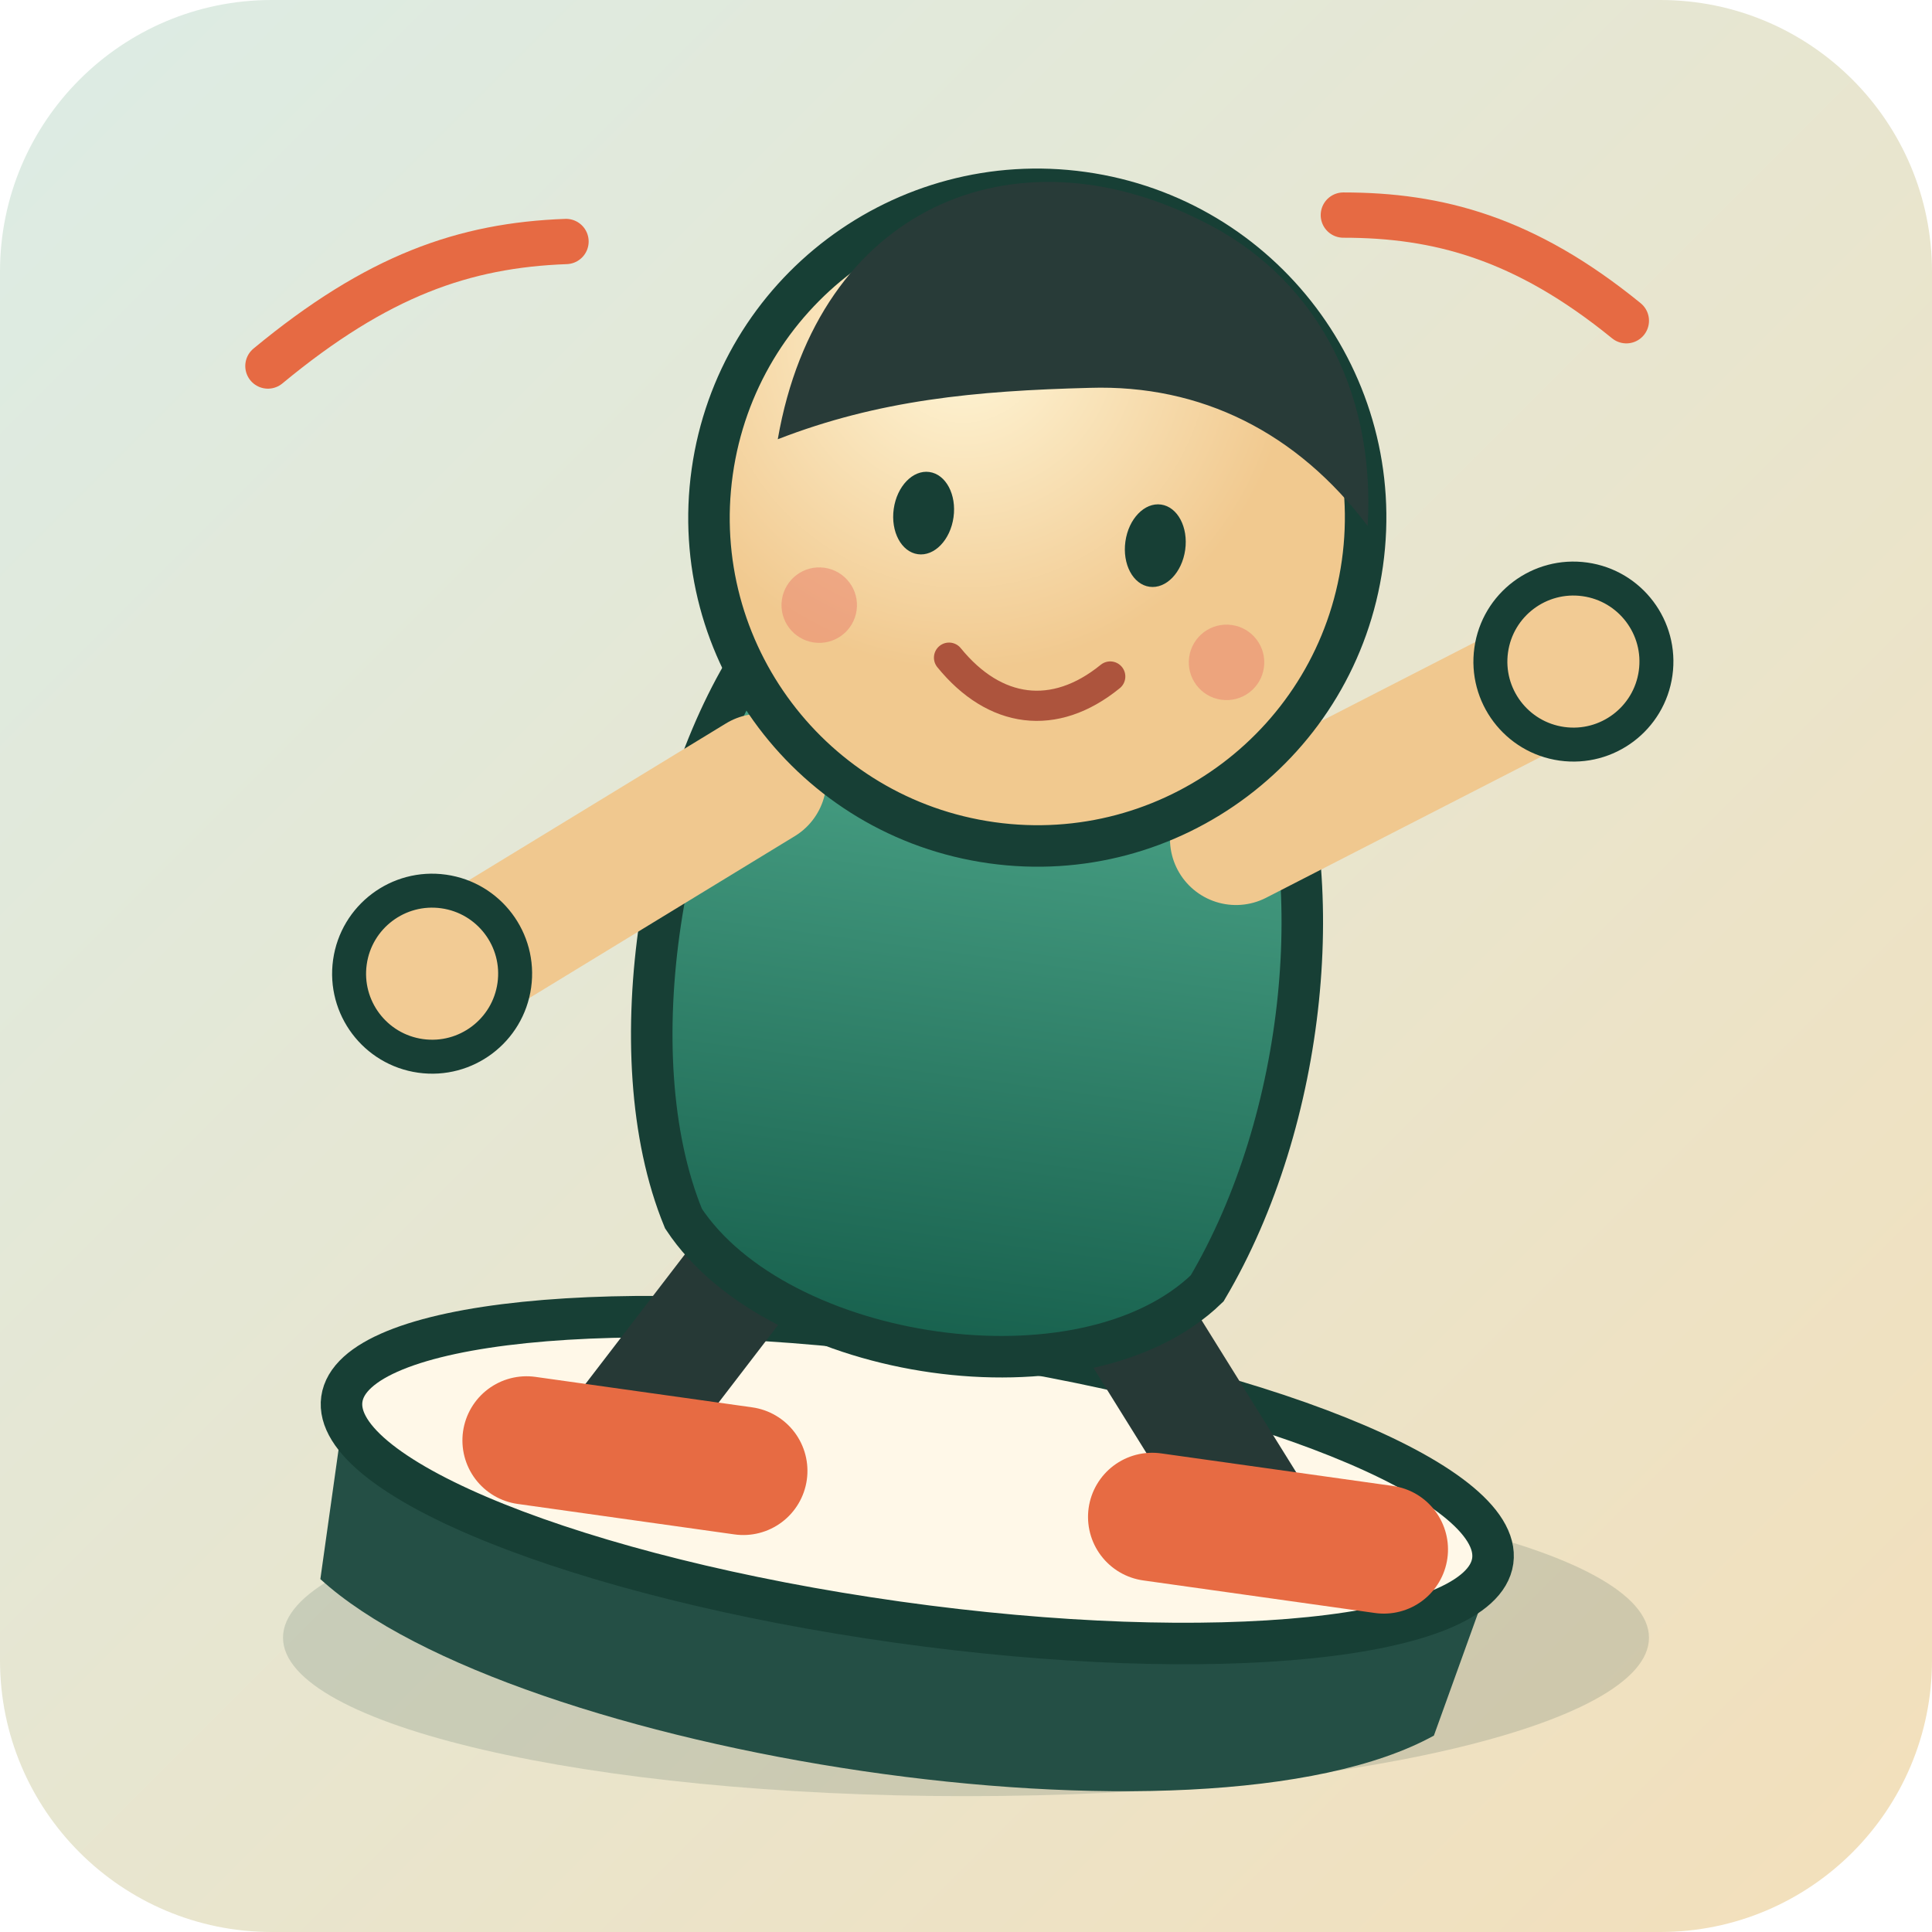
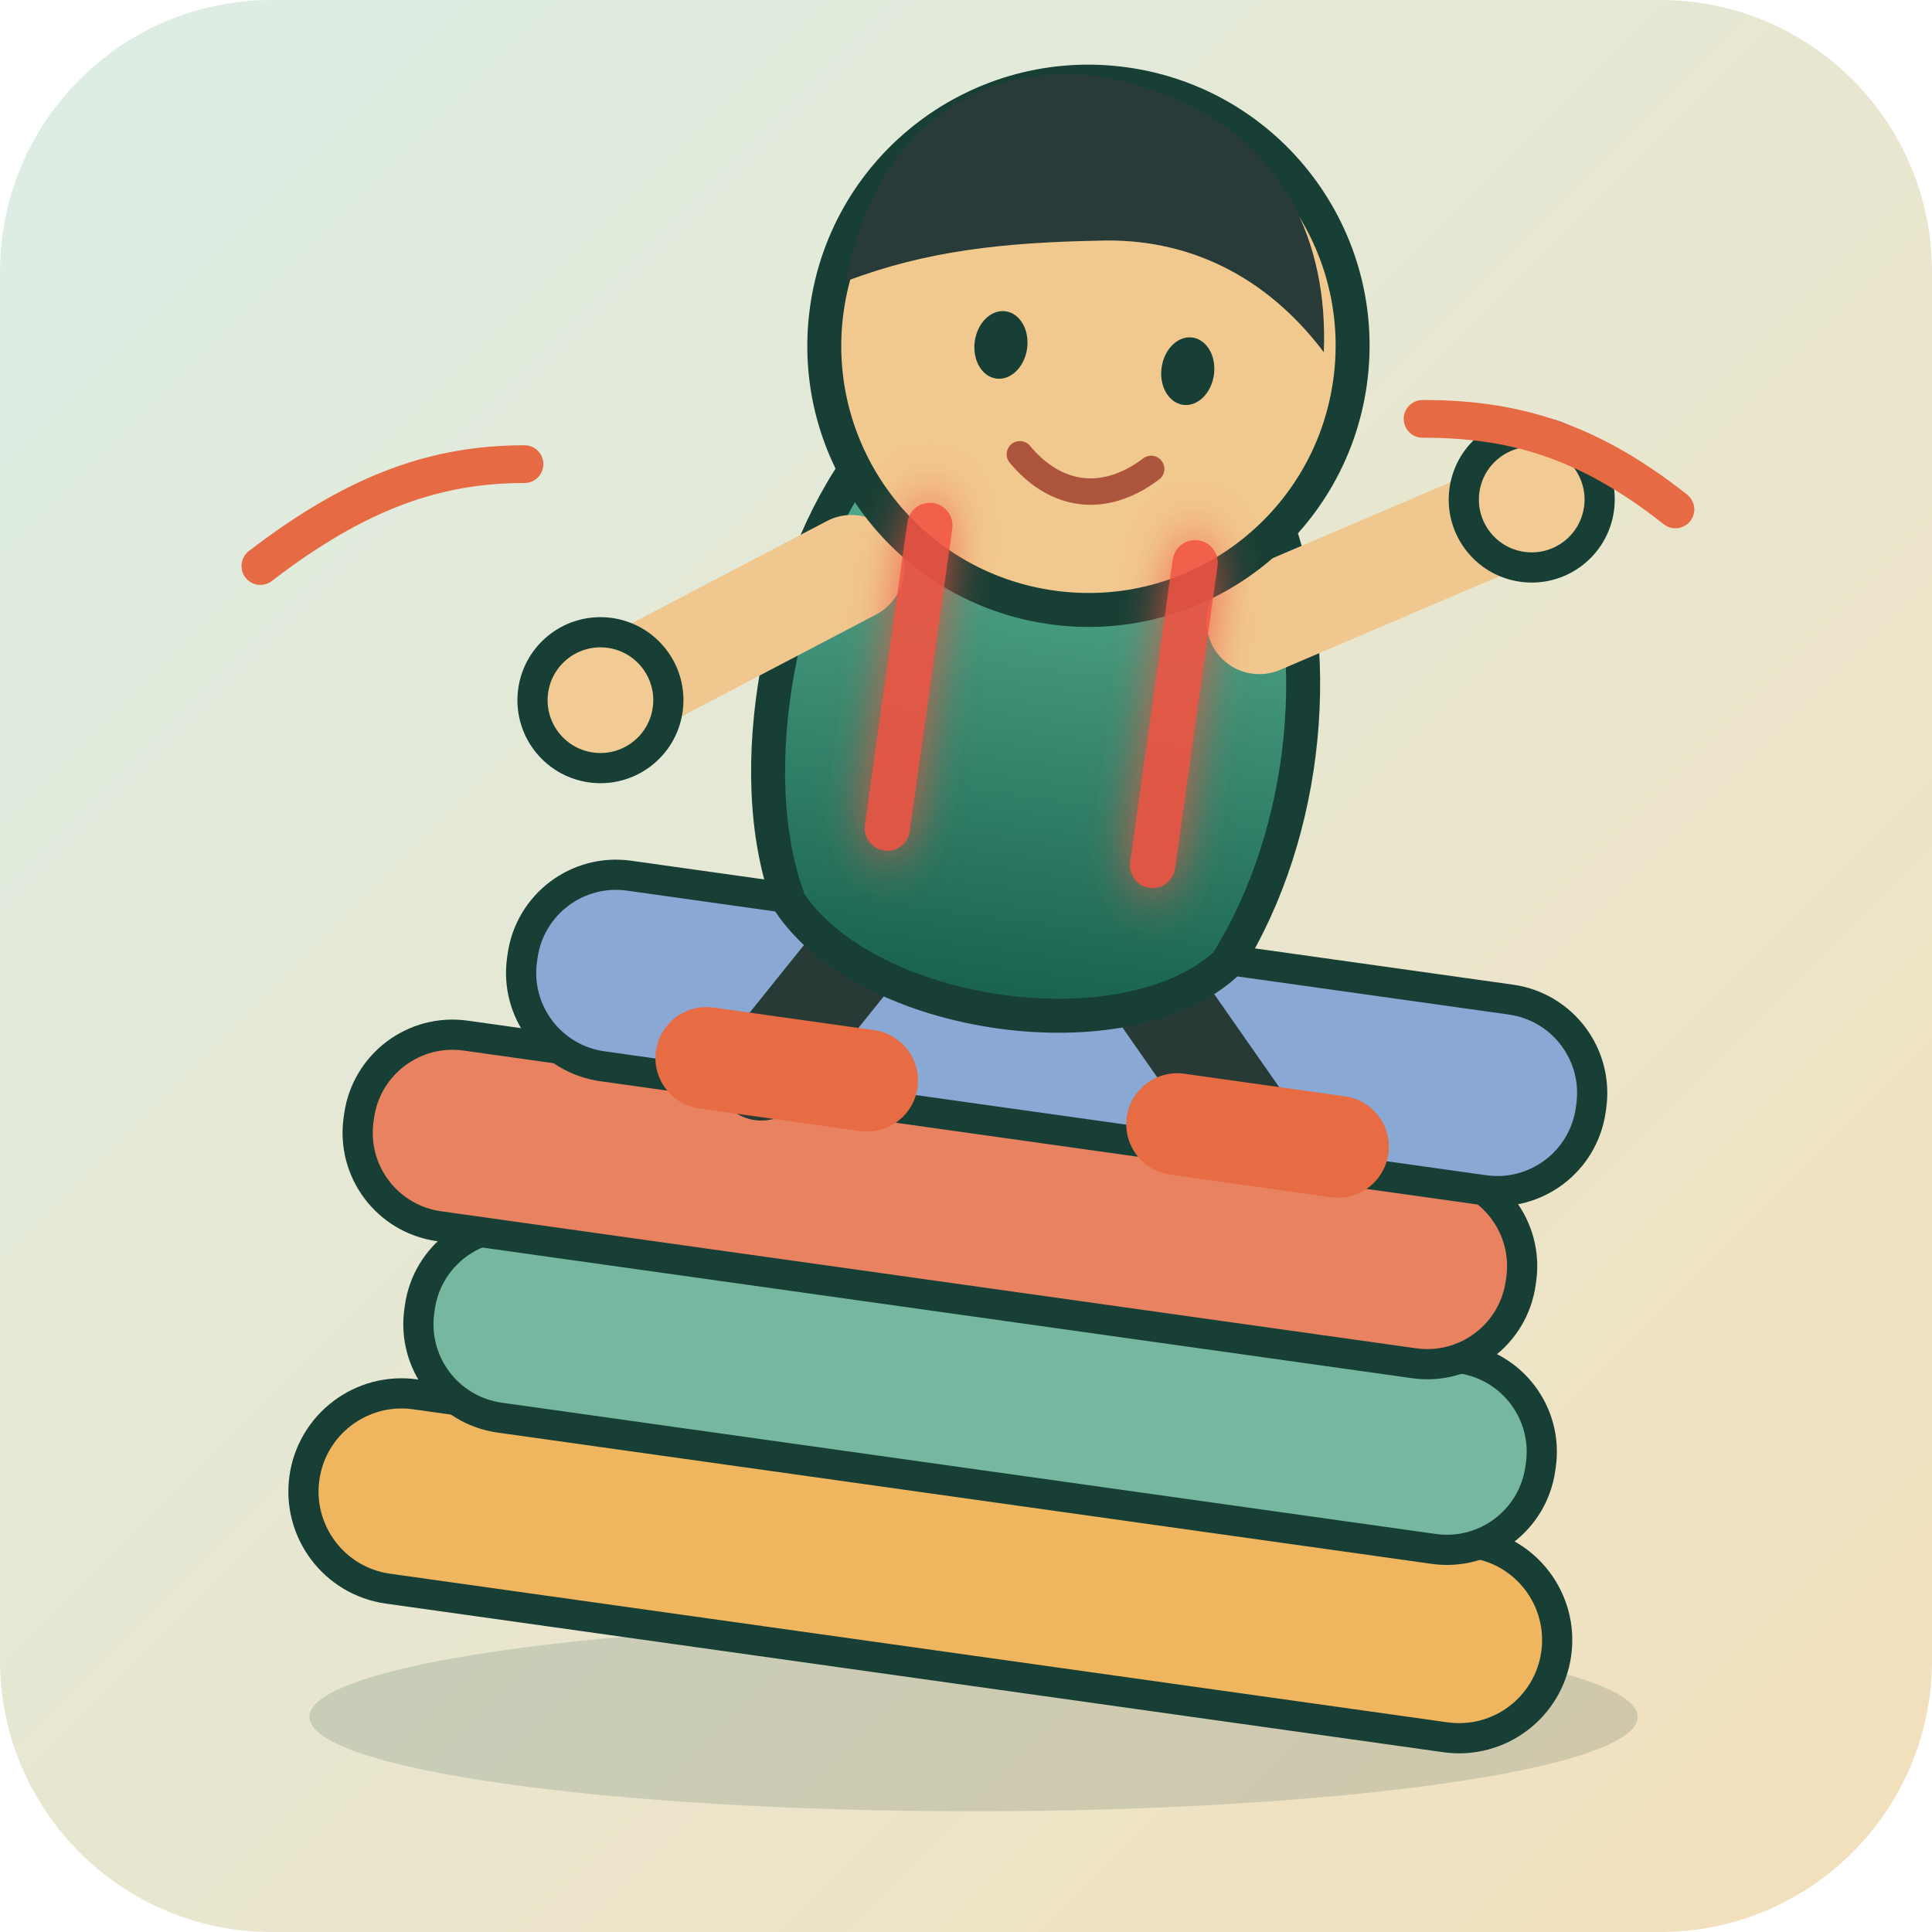
<svg xmlns="http://www.w3.org/2000/svg" viewBox="0 0 512 512" role="img" aria-labelledby="title desc">
  <defs>
    <linearGradient id="bg" x1="0" y1="0" x2="1" y2="1">
-       <stop stop-color="#dcece5" />
+       <stop stop-color="#dceee6" />
      <stop offset="1" stop-color="#f3dfba" />
    </linearGradient>
-     <radialGradient id="face" cx="35%" cy="25%">
-       <stop stop-color="#fff7d9" />
-       <stop offset="1" stop-color="#f1c98f" />
-     </radialGradient>
    <linearGradient id="shirt" x1="0" y1="0" x2="0" y2="1">
-       <stop stop-color="#4ea88b" />
+       <stop stop-color="#55ad8e" />
      <stop offset="1" stop-color="#17604d" />
    </linearGradient>
+     <filter id="glow">
+       <feGaussianBlur stdDeviation="7" result="b" />
+       <feMerge>
+         <feMergeNode in="b" />
+         <feMergeNode in="SourceGraphic" />
+       </feMerge>
+     </filter>
  </defs>
  <rect width="512" height="512" rx="72" fill="url(#bg)" />
-   <ellipse cx="256" cy="434" rx="181" ry="42" fill="#173f35" opacity=".15" />
-   <g transform="rotate(8 256 286)">
-     <path d="M105 398c22-51 280-66 307 0l-9 43c-56 42-241 39-298 0z" fill="#244f45" />
-     <ellipse cx="258" cy="393" rx="154" ry="38" fill="#fff8e8" stroke="#173f35" stroke-width="11" />
-     <path d="M218 322l-43 76" stroke="#263936" stroke-width="31" stroke-linecap="round" />
-     <path d="M291 322l56 67" stroke="#263936" stroke-width="31" stroke-linecap="round" />
-     <path d="M154 397h58" stroke="#e76b43" stroke-width="34" stroke-linecap="round" />
-     <path d="M321 394h62" stroke="#e76b43" stroke-width="34" stroke-linecap="round" />
-     <path d="M186 180c-20 40-23 112 1 153 30 34 112 35 140-1 20-48 17-113-5-151z" fill="url(#shirt)" stroke="#173f35" stroke-width="11" />
-     <path d="M191 215l-67 55" stroke="#f0c88f" stroke-width="35" stroke-linecap="round" />
-     <path d="M318 213l71-50" stroke="#f0c88f" stroke-width="35" stroke-linecap="round" />
-     <circle cx="112" cy="278" r="22" fill="#f2cb94" stroke="#173f35" stroke-width="9" />
-     <circle cx="400" cy="154" r="22" fill="#f2cb94" stroke="#173f35" stroke-width="9" />
-     <circle cx="254" cy="136" r="87" fill="url(#face)" stroke="#173f35" stroke-width="11" />
-     <path d="M183 125c2-62 50-91 103-73 31 10 52 37 55 74-22-22-49-31-78-26-30 5-55 11-80 25z" fill="#283b38" />
-     <ellipse cx="224" cy="139" rx="8" ry="11" fill="#173f35" />
-     <ellipse cx="286" cy="139" rx="8" ry="11" fill="#173f35" />
-     <path d="M236 176c14 13 30 13 43-1" fill="none" stroke="#ad543d" stroke-width="8" stroke-linecap="round" />
-     <circle cx="200" cy="167" r="10" fill="#e98570" opacity=".55" />
-     <circle cx="309" cy="167" r="10" fill="#e98570" opacity=".55" />
+   <ellipse cx="258" cy="455" rx="176" ry="25" fill="#173f35" opacity=".15" />
+   <g transform="rotate(8 260 330)">
+     <g stroke="#173f35" stroke-width="8">
+       <rect x="91" y="390" width="335" height="52" rx="26" fill="#f0b55f" />
+       <rect x="115" y="342" width="300" height="51" rx="25" fill="#75b79f" />
+       <rect x="92" y="294" width="311" height="51" rx="25" fill="#e98261" />
+       <rect x="129" y="246" width="286" height="51" rx="25" fill="#89a8d3" />
+     </g>
+     <path d="M224 246l-28 47M286 246l40 43" stroke="#273a36" stroke-width="25" stroke-linecap="round" />
+     <path d="M181 291h43M307 291h43" stroke="#e76b43" stroke-width="27" stroke-linecap="round" />
+     <path d="M200 128c-17 31-21 86-3 119 25 28 94 28 117 0 17-38 14-87-4-119z" fill="url(#shirt)" stroke="#173f35" stroke-width="9" />
+     <path d="M201 157l-53 38M310 156l58-35" stroke="#f0c88f" stroke-width="28" stroke-linecap="round" />
+     <circle cx="140" cy="201" r="18" fill="#f2cb94" stroke="#173f35" stroke-width="8" />
+     <circle cx="377" cy="114" r="18" fill="#f2cb94" stroke="#173f35" stroke-width="8" />
+     <circle cx="255" cy="90" r="70" fill="#f1c98f" stroke="#173f35" stroke-width="9" />
+     <path d="M189 82c2-50 40-73 83-59 26 8 42 30 45 60-18-18-40-25-63-21-25 4-45 9-65 20z" fill="#283b38" />
+     <ellipse cx="232" cy="93" rx="7" ry="9" fill="#173f35" />
+     <ellipse cx="282" cy="93" rx="7" ry="9" fill="#173f35" />
+     <path d="M241 121c11 10 24 10 35-1" fill="none" stroke="#ad543d" stroke-width="7" stroke-linecap="round" />
+     <path d="M220 143v81M291 143v81" stroke="#f25343" stroke-width="12" stroke-linecap="round" opacity=".9" filter="url(#glow)" />
  </g>
-   <path d="M71 97c29-24 52-32 79-33" fill="none" stroke="#e66a43" stroke-width="12" stroke-linecap="round" />
-   <path d="M431 85c-27-22-50-28-75-28" fill="none" stroke="#e66a43" stroke-width="12" stroke-linecap="round" />
+   <path d="M69 150c26-20 47-27 70-27M444 135c-24-19-44-24-67-24" fill="none" stroke="#e66a43" stroke-width="10" stroke-linecap="round" />
</svg>
